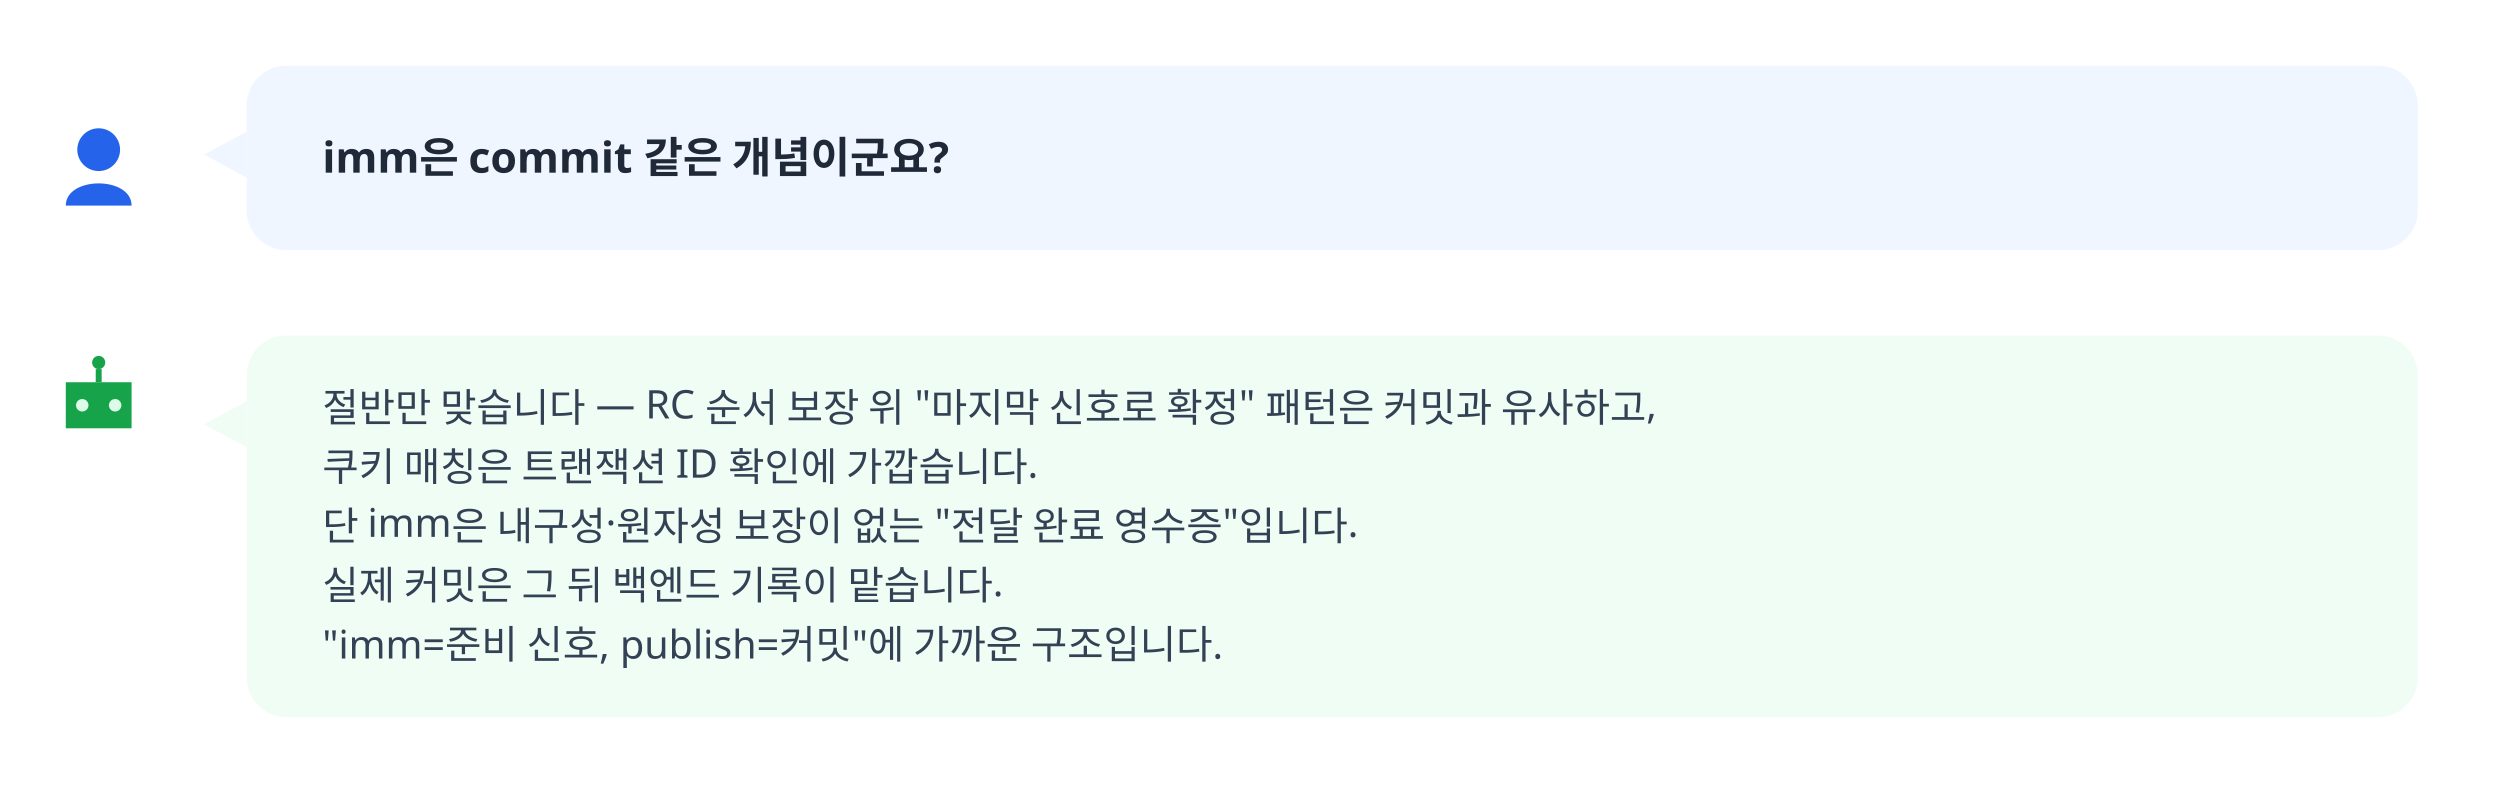
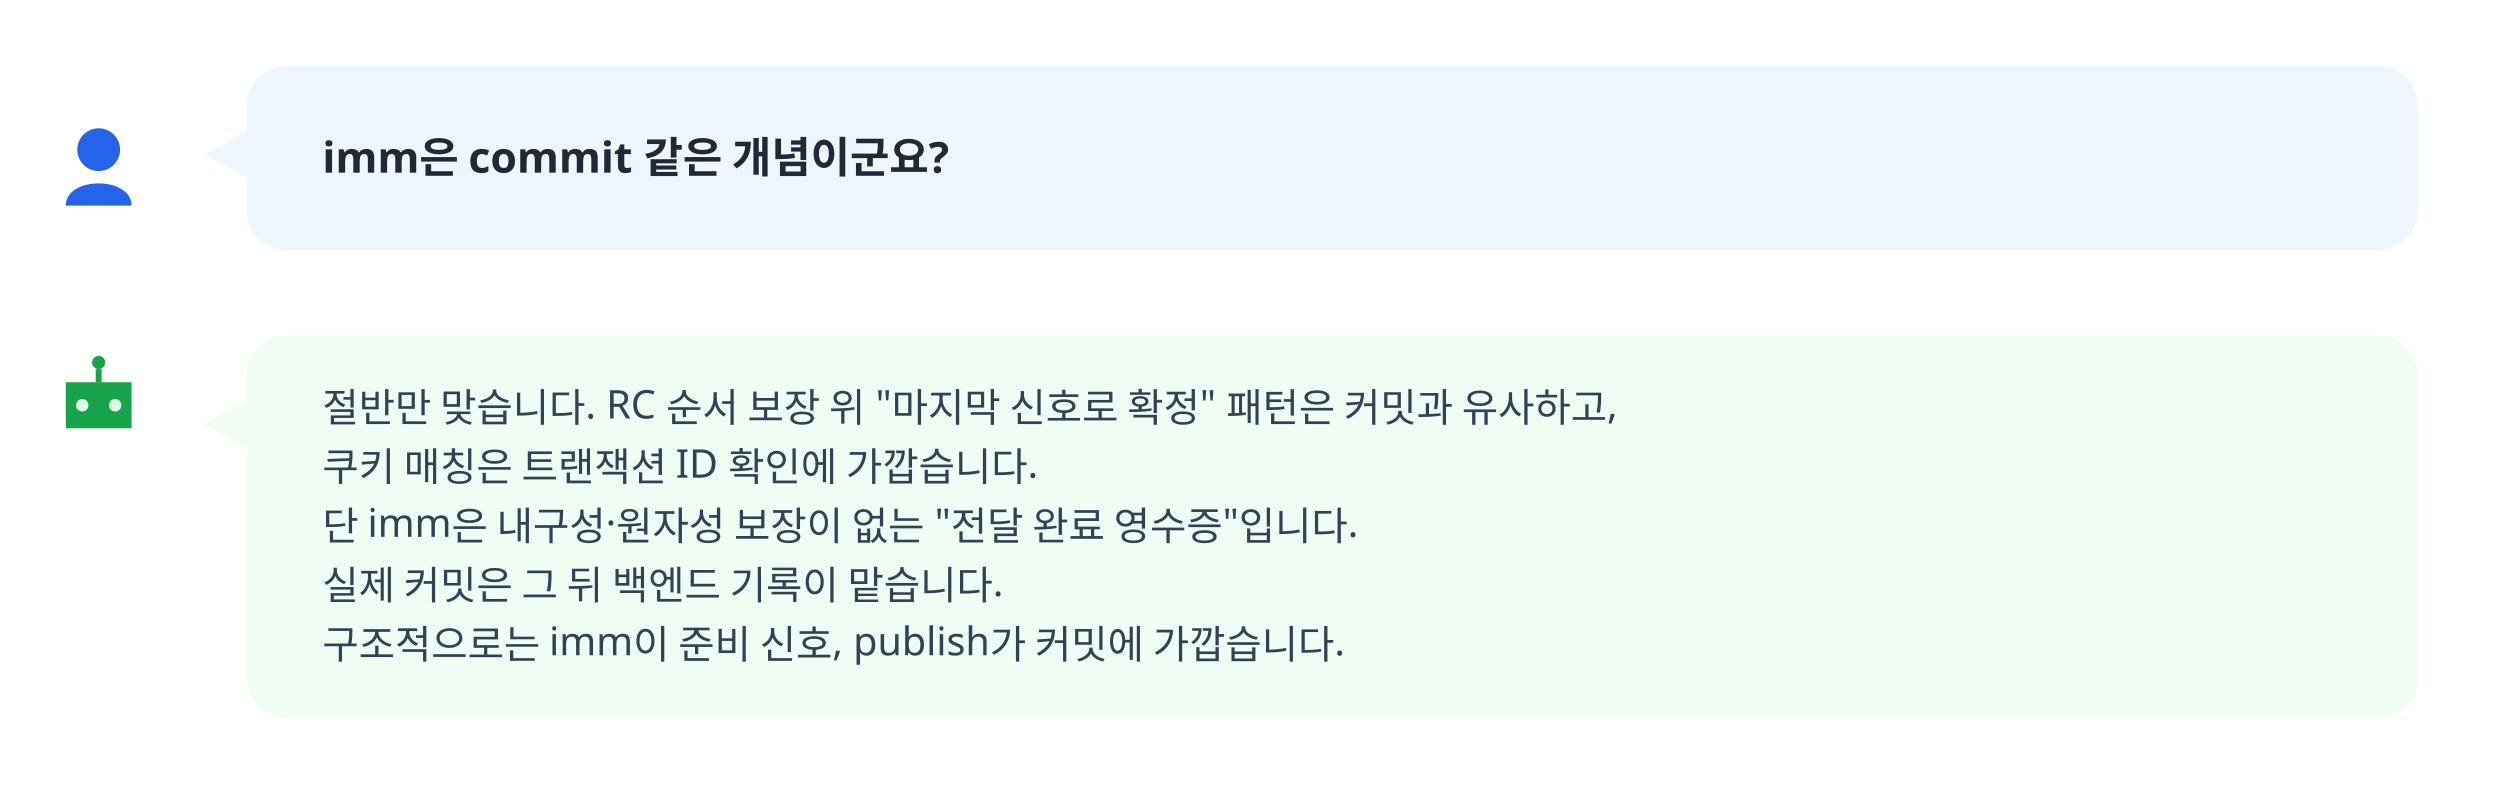
<svg xmlns="http://www.w3.org/2000/svg" viewBox="0 0 760 239" width="760" role="img" aria-label="질문: imm은 commit 같은 개념이군요? 답변: 절반만 맞다. imm은 전달 완료 영수증이고 실제 커밋은 백엔드 기록이다.">
  <style>text{font-family:'Noto Sans KR','Apple SD Gothic Neo','Malgun Gothic',system-ui,sans-serif}</style>
  <circle cx="30" cy="45.5" r="6.5" fill="#2563eb" />
  <path d="M20 62.5 C20 53.5, 40 53.5, 40 62.5 Z" fill="#2563eb" />
  <rect x="75" y="20" width="660" height="56" rx="12" fill="#eff6ff" />
  <path d="M75 40.0 L62 47.0 L75 54.0 Z" fill="#eff6ff" />
  <text x="98" y="52.5" font-size="13" font-weight="600" fill="#1f2937">imm은 commit 같은 개념이군요?</text>
  <circle cx="30" cy="110.2" r="2" fill="#16a34a" />
  <line x1="30" y1="112.2" x2="30" y2="116.2" stroke="#16a34a" stroke-width="1.8" />
  <path d="M20 116.2 L40 116.2 L40 130.2 L20 130.2 Z" fill="#16a34a" />
  <circle cx="25" cy="123.2" r="1.9" fill="#dcfce7" />
  <circle cx="35" cy="123.2" r="1.9" fill="#dcfce7" />
  <rect x="75" y="102" width="660" height="116" rx="12" fill="#f0fdf4" />
  <path d="M75 122.0 L62 129.0 L75 136.0 Z" fill="#f0fdf4" />
-   <text x="98" y="128.2" font-size="12" fill="#334155">절반만 맞습니다 — RC 순서 보장 위 "마지막 신호로 확정" 패턴은 커밋과 유사하고,</text>
+   <text x="98" y="128.2" font-size="12" fill="#334155">절반만 맞습니다. RC 순서 보장 위 "마지막 신호로 확정" 패턴은 커밋과 유사하고,</text>
  <text x="98" y="146.2" font-size="12" fill="#334155">쿠키 매칭은 트랜잭션 ID 확인에 가깝습니다.</text>
  <text x="98" y="164.2" font-size="12" fill="#334155">단 imm은 내구성·원자성 보장이 없는 "전달 완료 영수증"입니다.</text>
  <text x="98" y="182.2" font-size="12" fill="#334155">실제 커밋은 그 뒤 백엔드 기록이 맡습니다.</text>
-   <text x="98" y="200.2" font-size="12" fill="#334155">"imm=준비 신호, publish=커밋"에 가까운 구조입니다.</text>
+   <text x="98" y="200.2" font-size="12" fill="#334155">구조적으로는 imm이 준비 신호, publish가 커밋에 가깝습니다.</text>
</svg>
